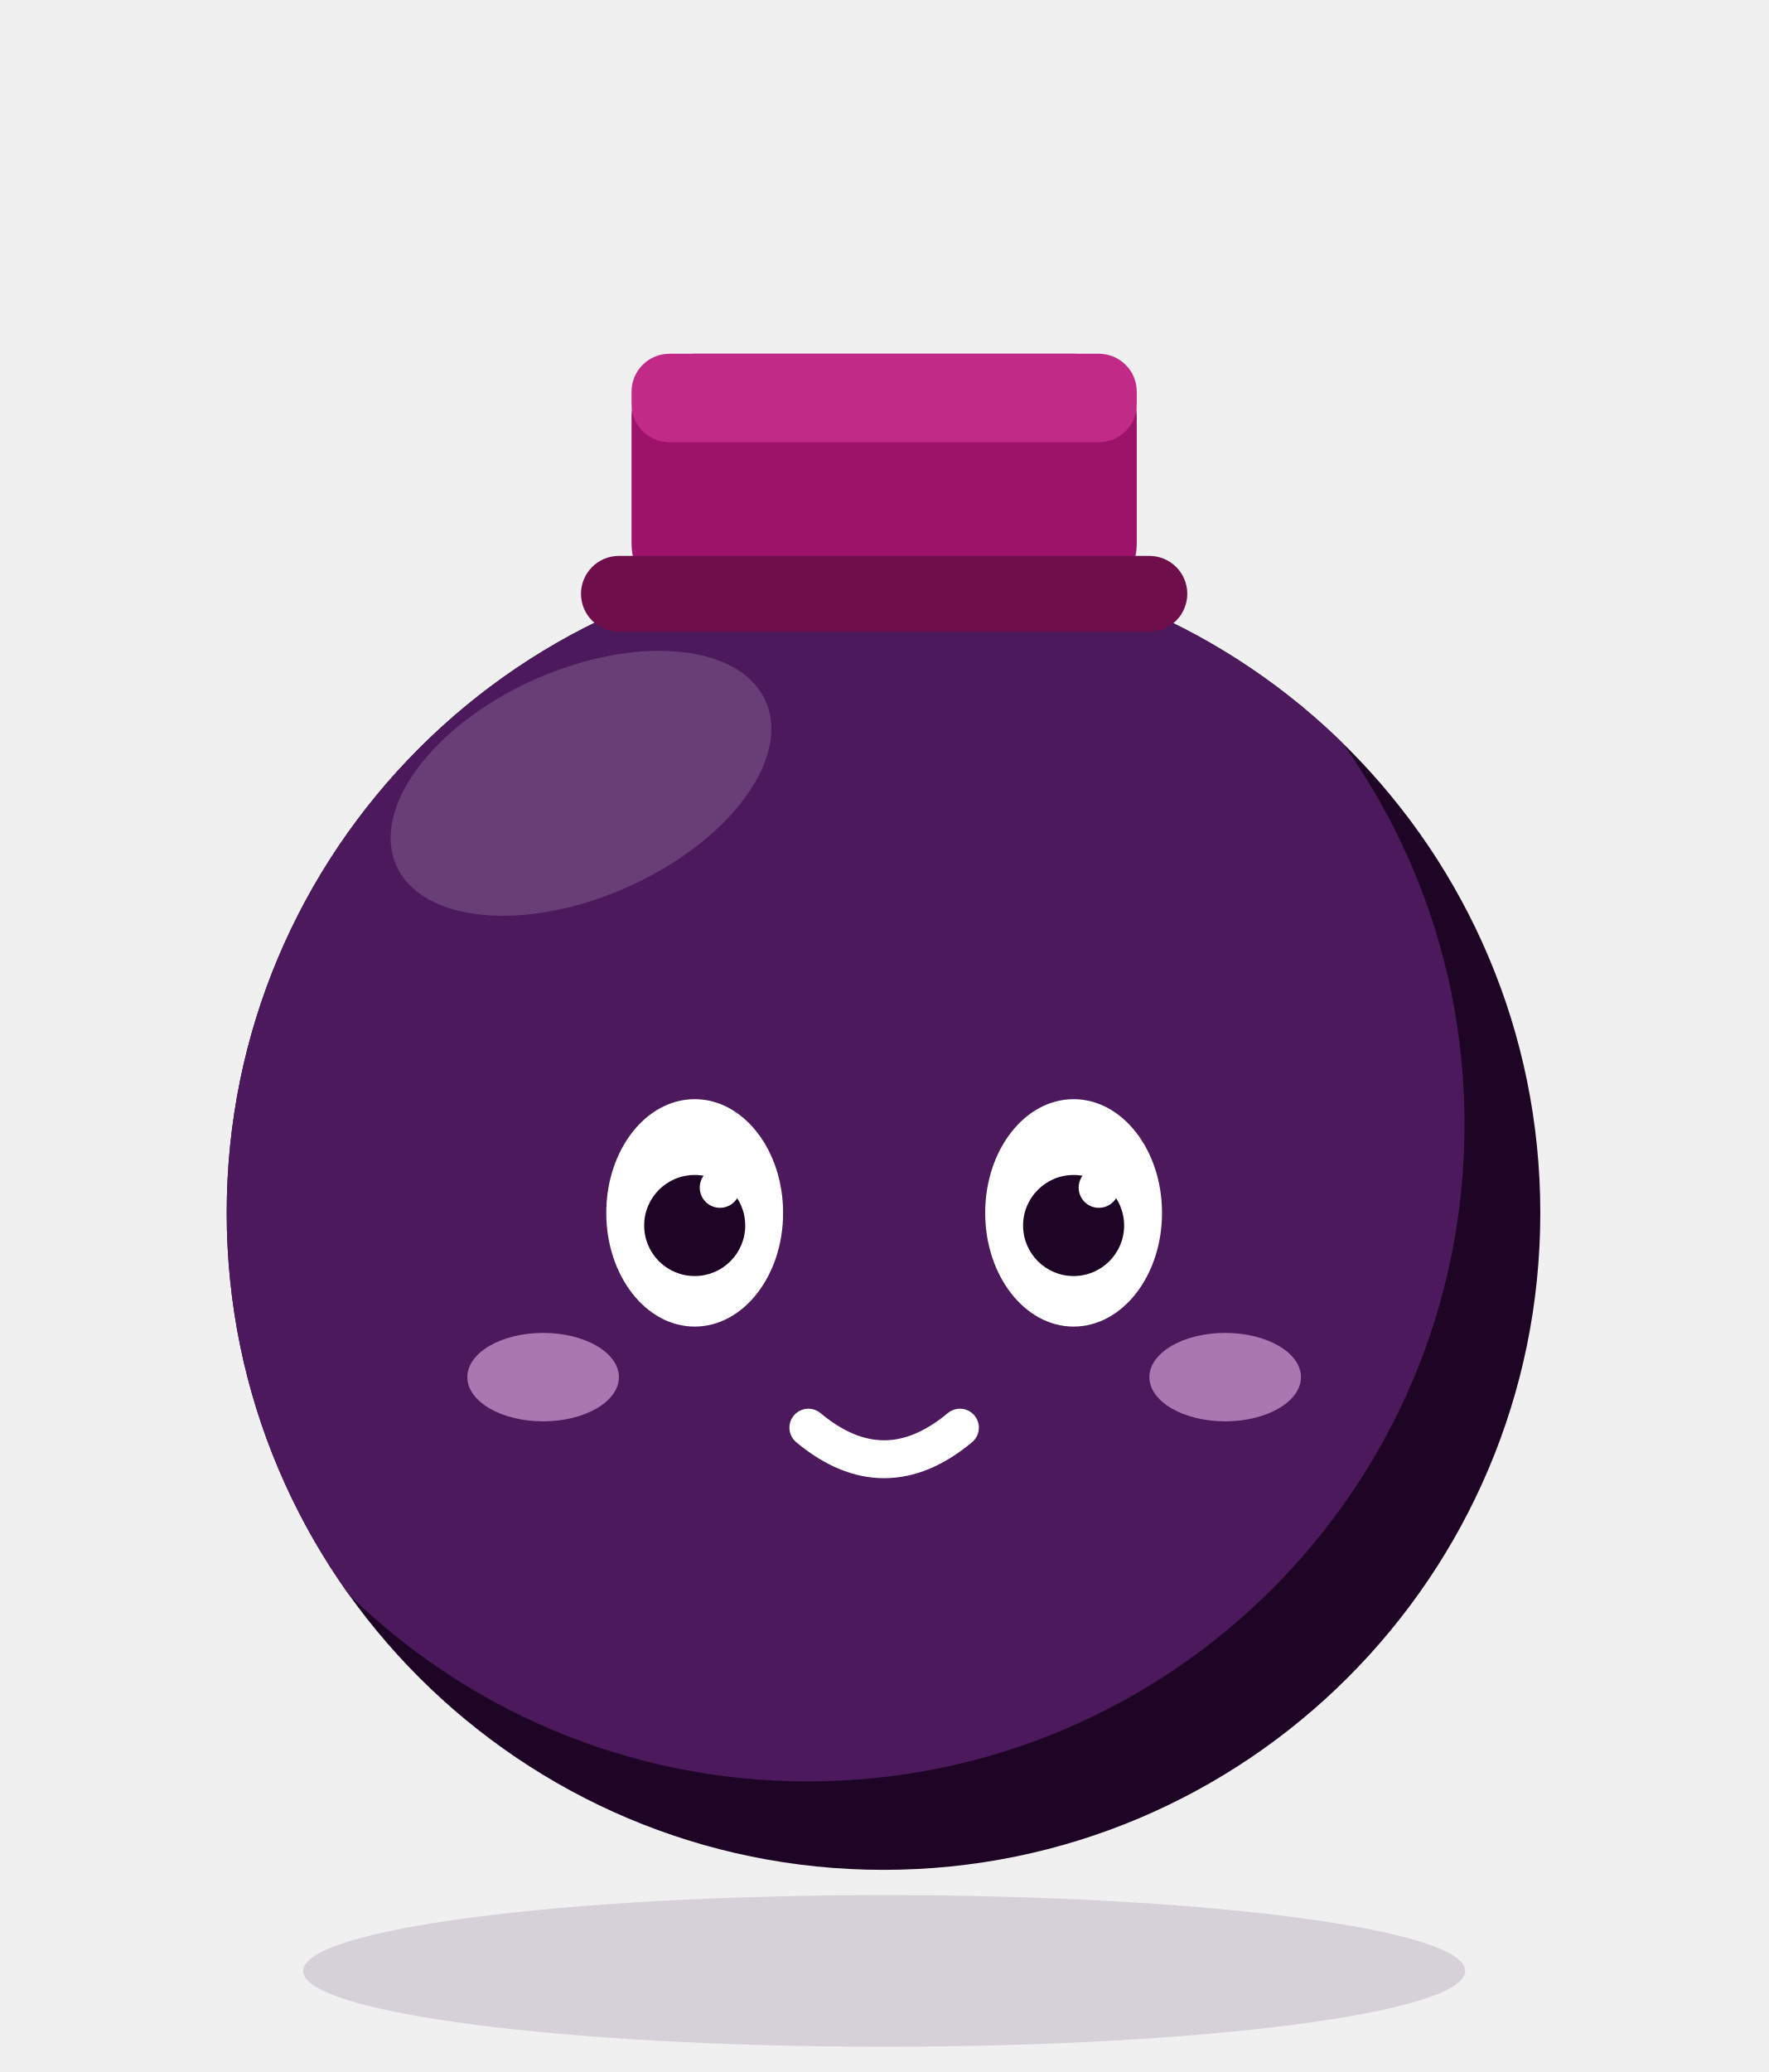
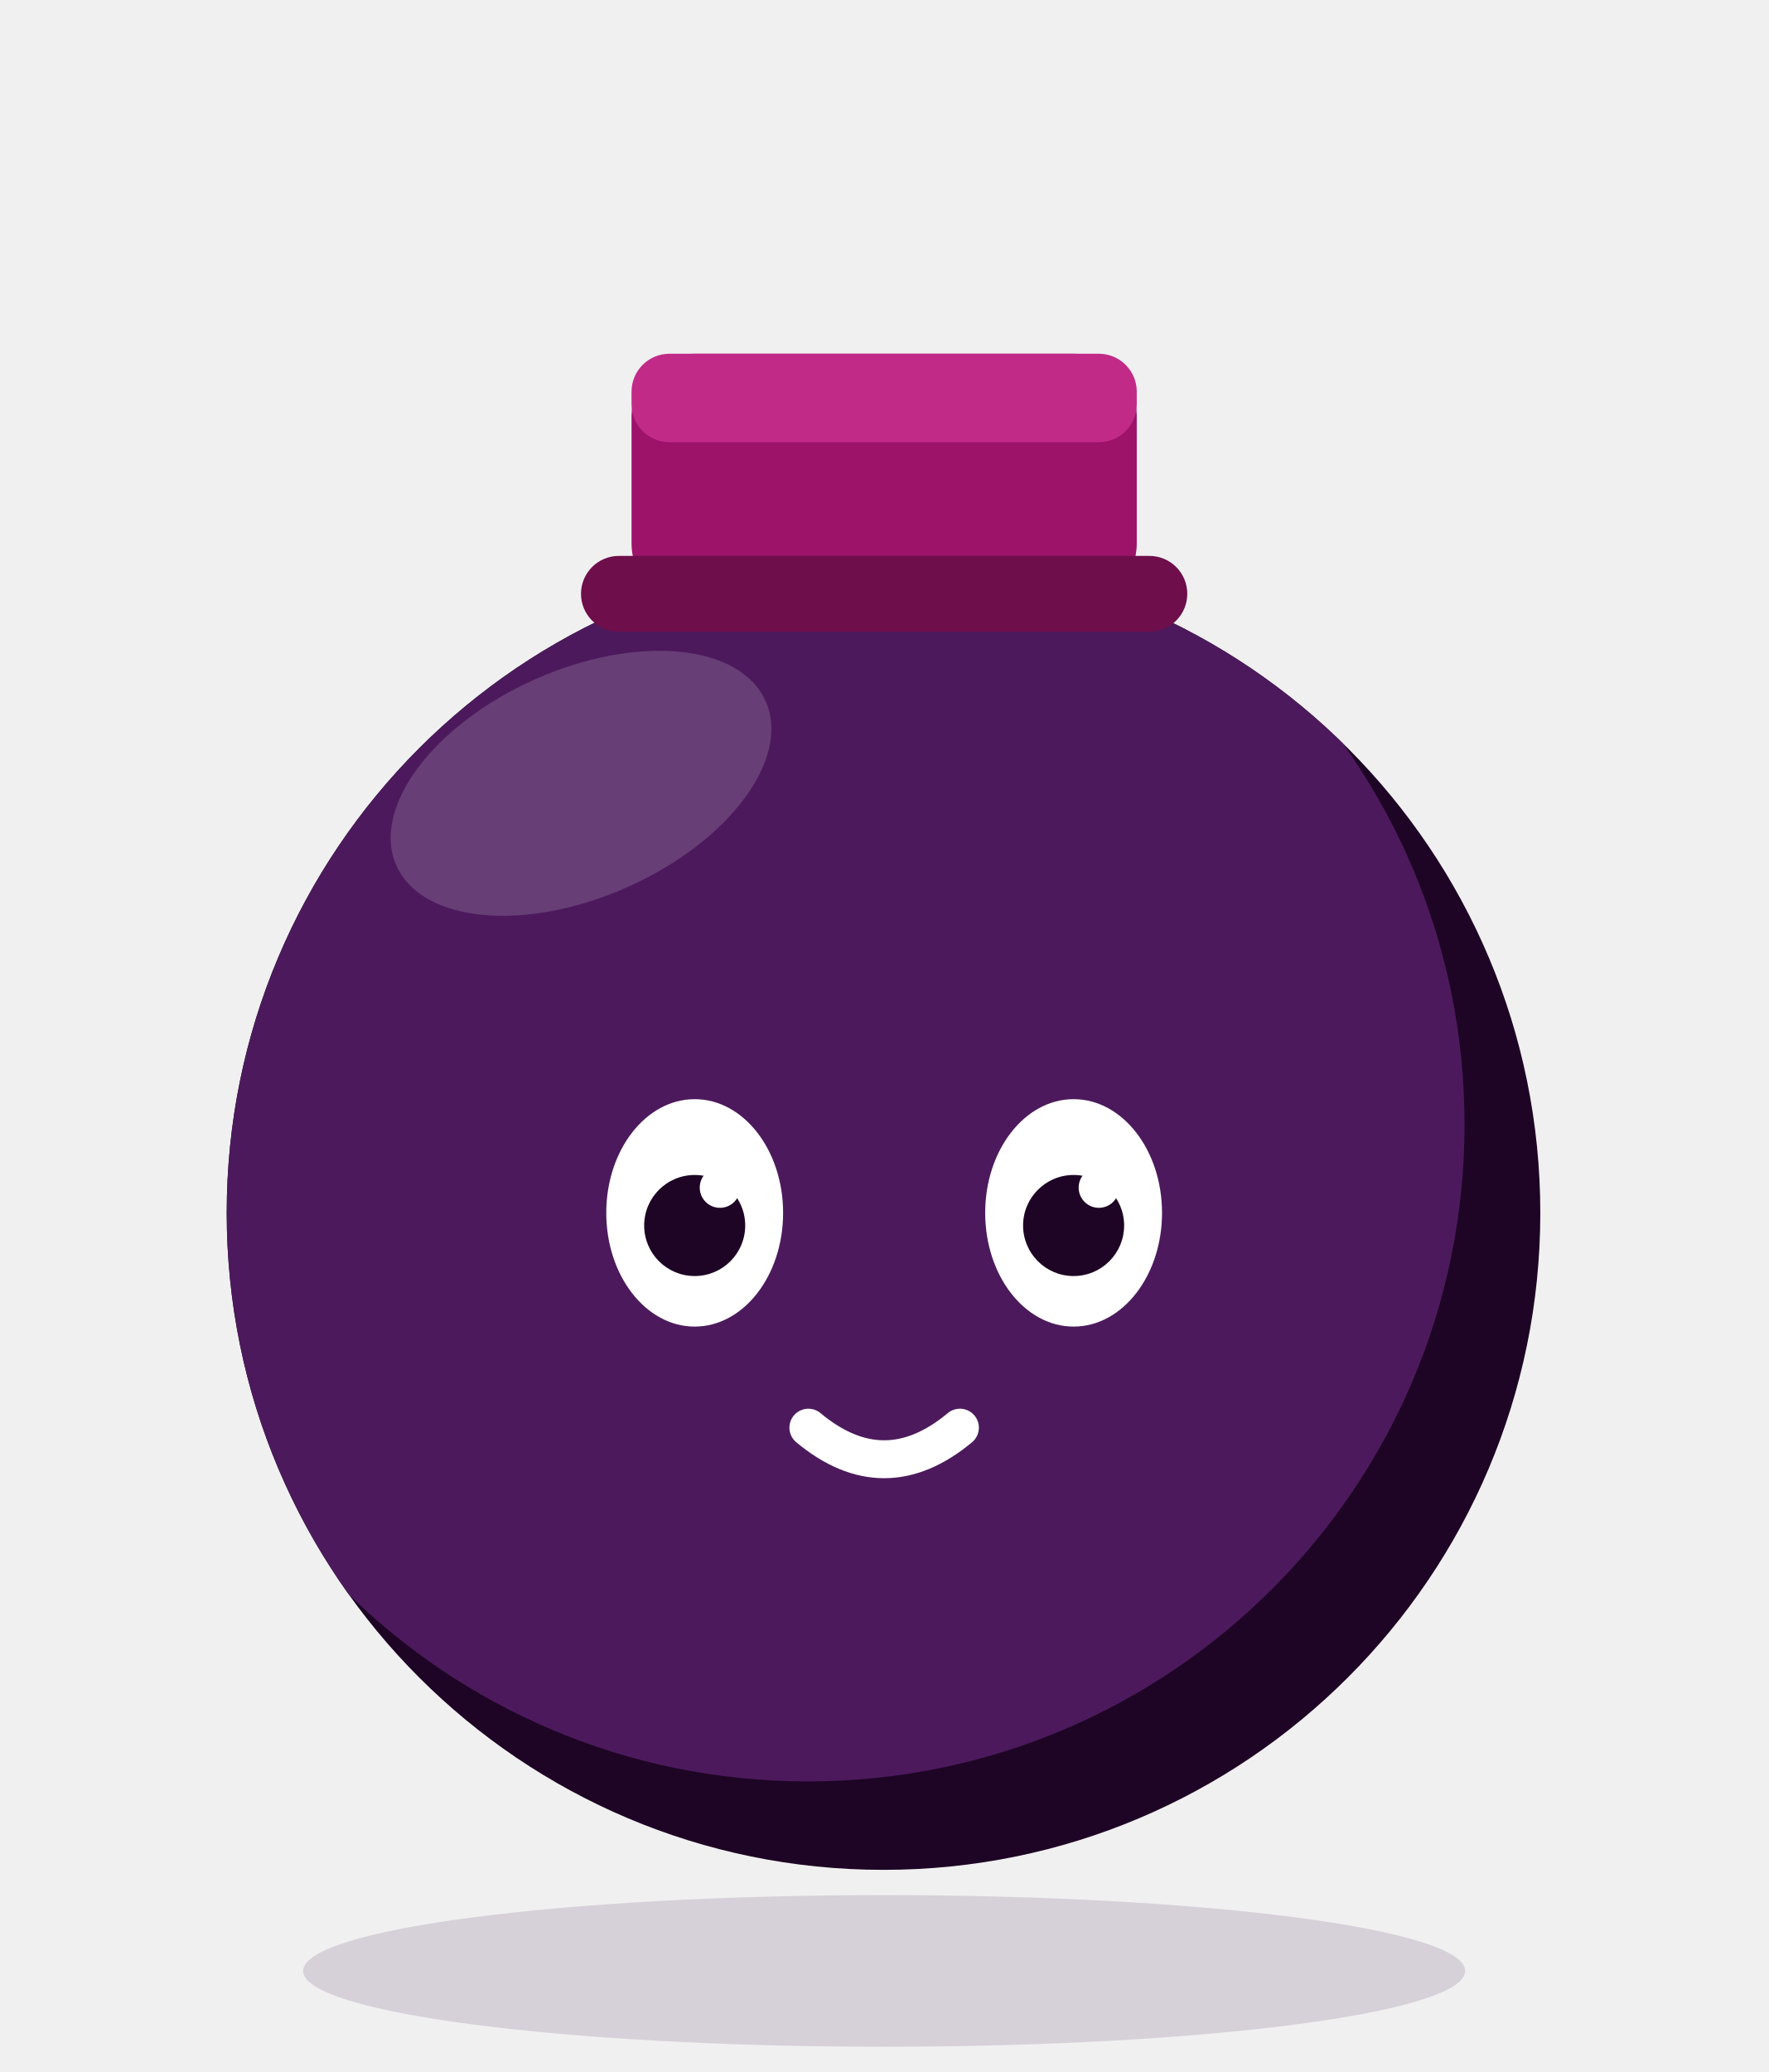
<svg xmlns="http://www.w3.org/2000/svg" viewBox="30 84 140 164">
  <defs>
    <clipPath id="bh">
      <path d="M100 128 A52 52 0 1 1 99.9 128 Z" />
    </clipPath>
  </defs>
  <ellipse cx="100" cy="240" rx="46" ry="6" fill="#32073e" opacity=".14" />
  <path d="M100 128 A52 52 0 1 1 99.9 128 Z" fill="#1e0525" />
  <g clip-path="url(#bh)">
    <path d="M100 128 A52 52 0 1 1 99.9 128 Z" fill="#4c1a5c" transform="translate(-6 -7)" />
    <ellipse cx="76" cy="146" rx="16" ry="9" fill="#fff" opacity=".16" transform="rotate(-24 76 146)" />
  </g>
  <rect x="80" y="112" width="40" height="20" rx="5" fill="#9D136A" />
  <rect x="80" y="112" width="40" height="7" rx="3" fill="#c22a88" />
  <rect x="76" y="128" width="48" height="6" rx="3" fill="#6e0e4b" />
  <ellipse cx="85" cy="180" rx="7" ry="9" fill="#fff" />
  <circle cx="85" cy="181" r="4" fill="#1e0525" />
  <circle cx="87" cy="178" r="1.6" fill="#fff" />
  <ellipse cx="115" cy="180" rx="7" ry="9" fill="#fff" />
  <circle cx="115" cy="181" r="4" fill="#1e0525" />
  <circle cx="117" cy="178" r="1.6" fill="#fff" />
-   <ellipse cx="73" cy="193" rx="6" ry="3.5" fill="#f8c2f7" opacity=".55" />
-   <ellipse cx="127" cy="193" rx="6" ry="3.5" fill="#f8c2f7" opacity=".55" />
  <path d="M94 197 Q100 202 106 197" stroke="#fff" stroke-width="3" fill="none" stroke-linecap="round" />
</svg>
